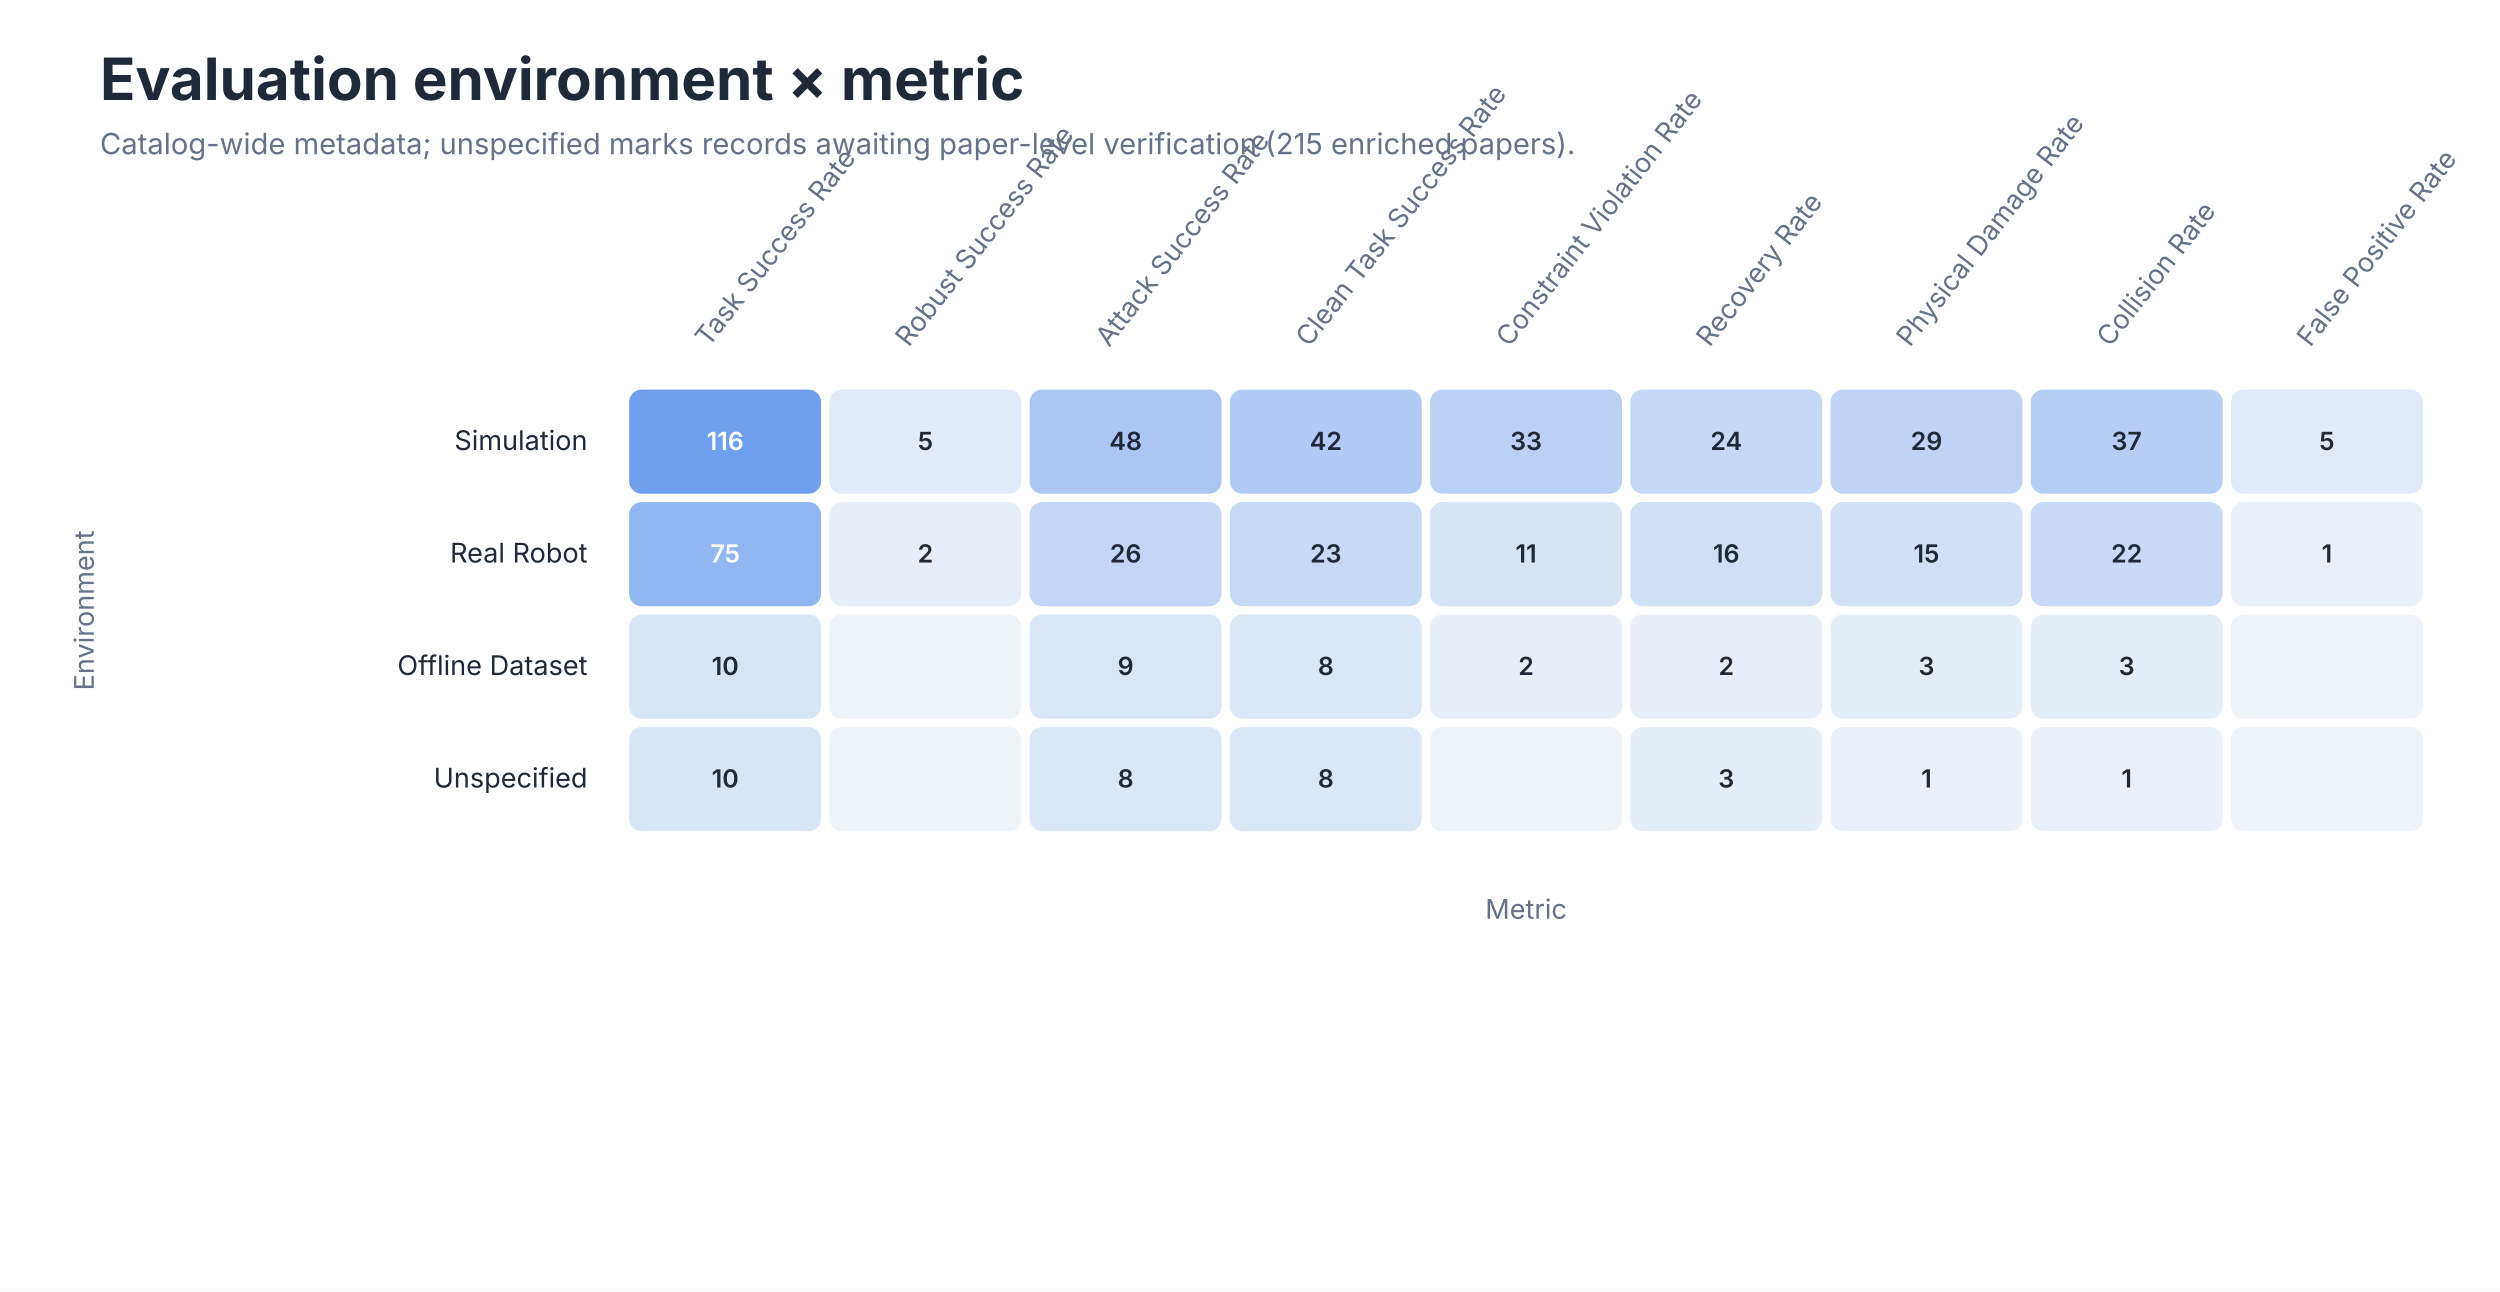
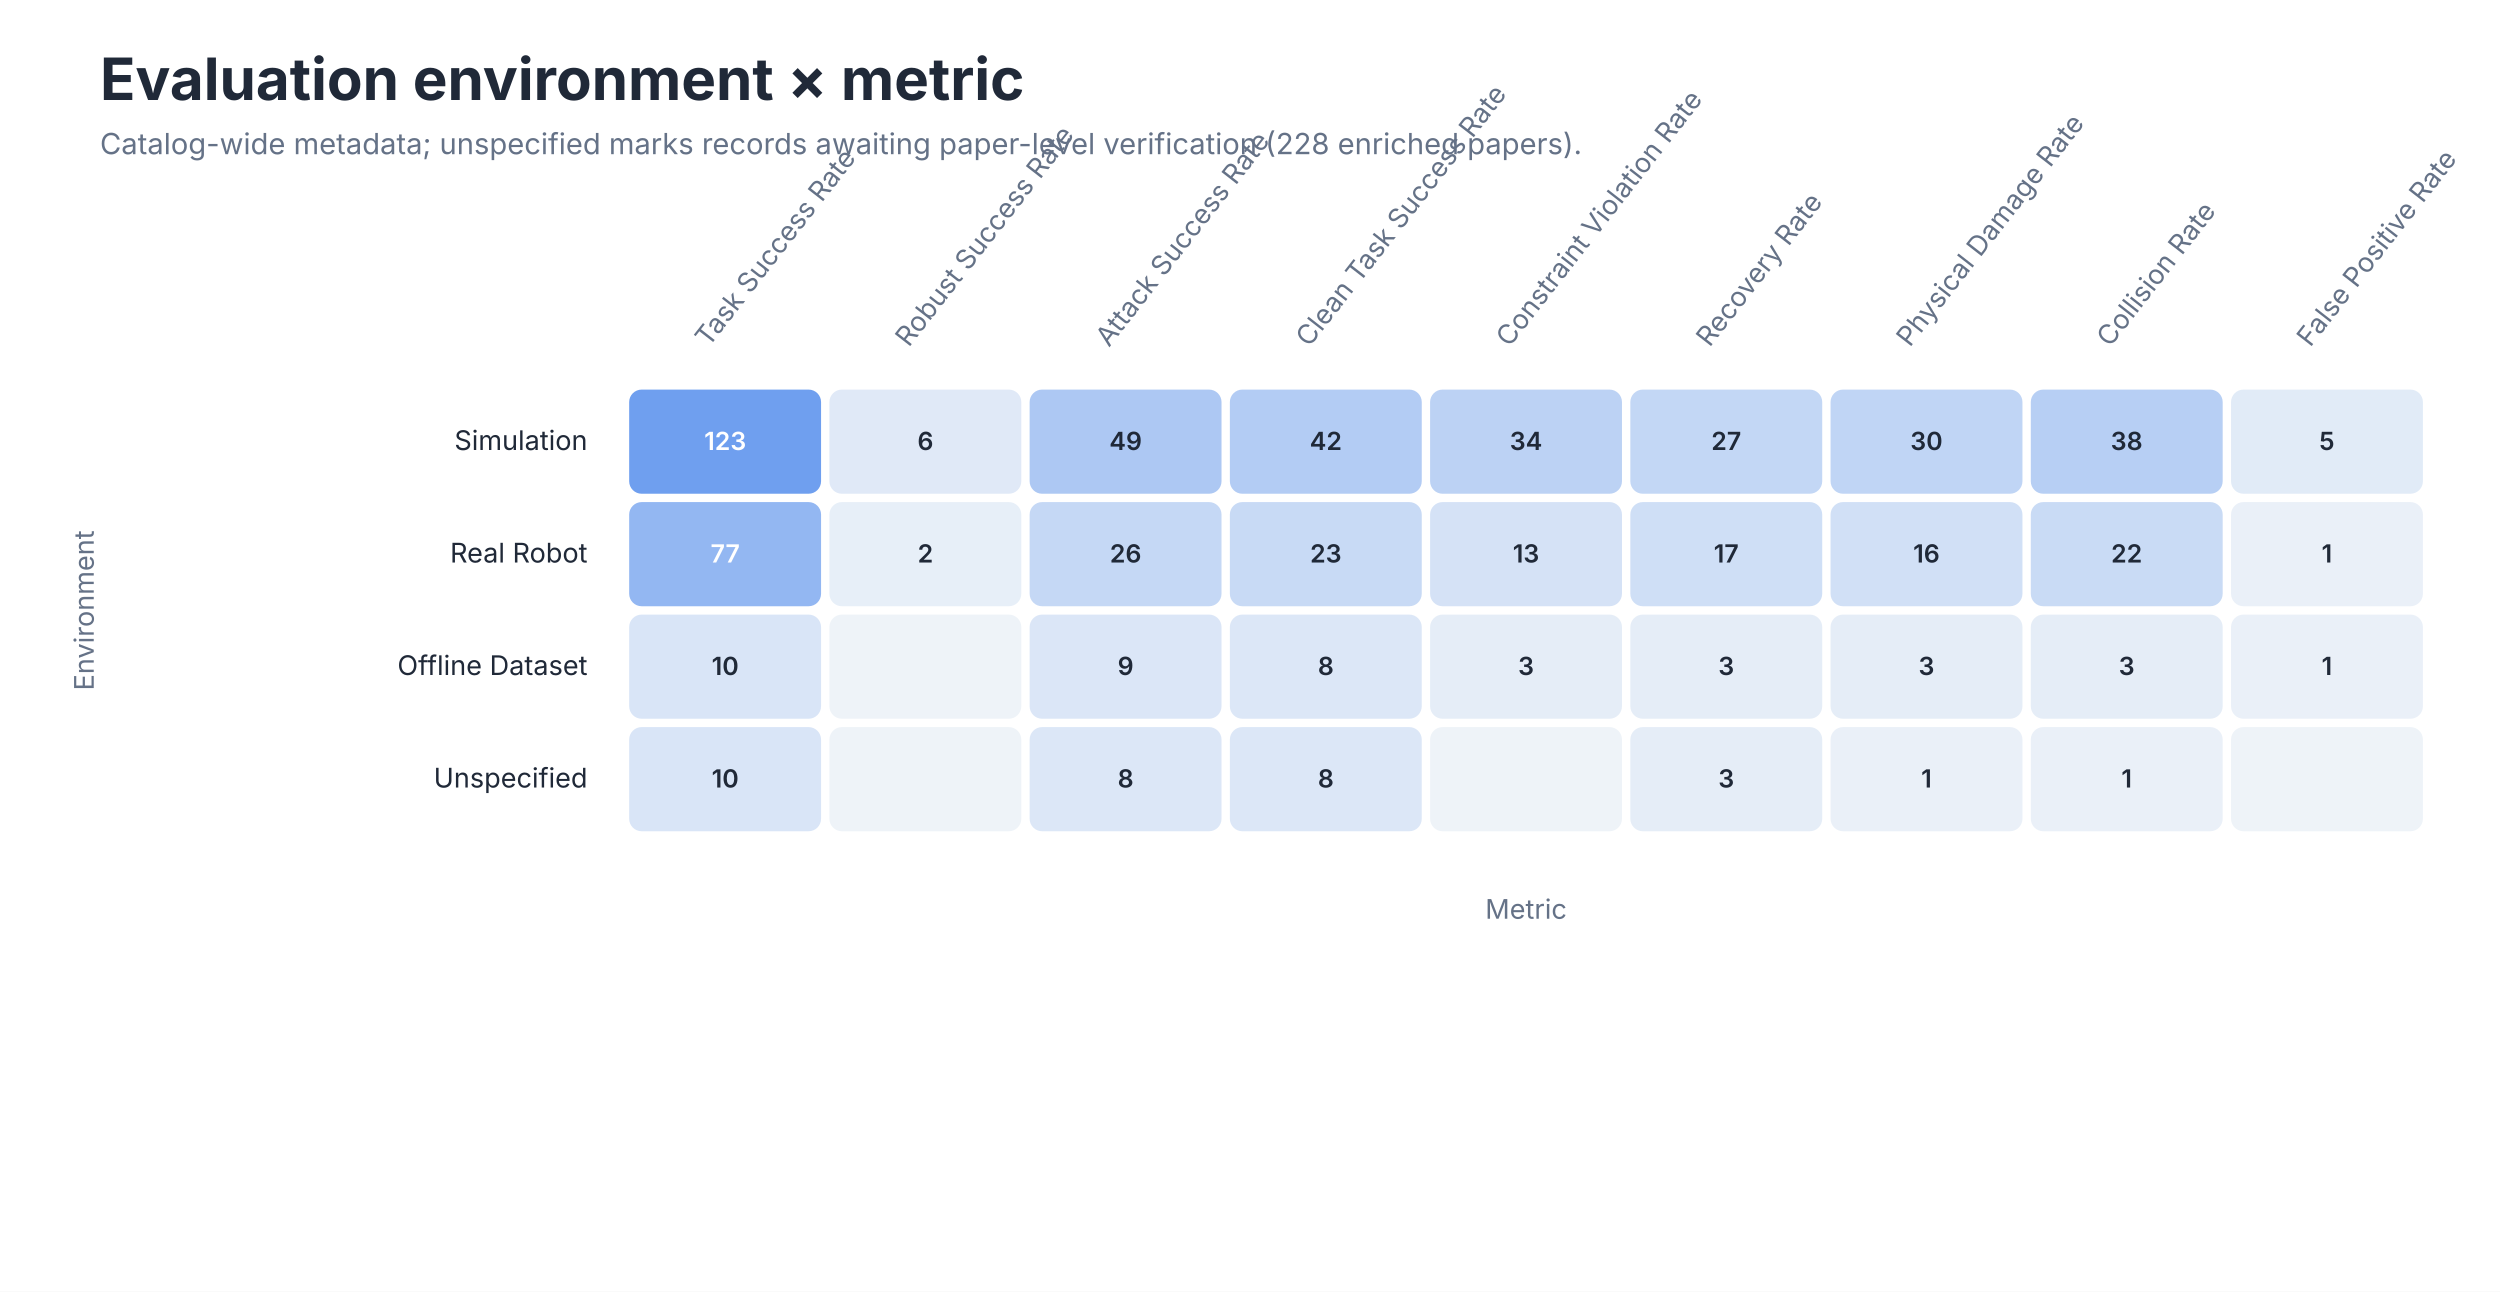
<svg xmlns="http://www.w3.org/2000/svg" role="img" aria-labelledby="title desc" viewBox="0 0 1200 620">
  <style>
text { font-family: -apple-system, BlinkMacSystemFont, 'Segoe UI', sans-serif; }
.title { font-size: 28px; font-weight: 650; fill: #202938; }
.subtitle { font-size: 14px; fill: #657287; }
.axis { font-size: 13px; fill: #657287; }
.label { font-size: 13px; fill: #202938; }
.small { font-size: 11px; fill: #657287; }
</style>
  <rect width="1200" height="620" fill="#FFFFFF" />
  <text class="title" x="48" y="48">Evaluation environment × metric</text>
-   <text class="subtitle" x="48" y="74">Catalog-wide metadata; unspecified marks records awaiting paper-level verification (215 enriched papers).</text>
+   <text class="subtitle" x="48" y="74">Catalog-wide metadata; unspecified marks records awaiting paper-level verification (228 enriched papers).</text>
  <text class="axis" text-anchor="start" transform="translate(340.1 167) rotate(-52)">Task Success Rate</text>
  <text class="axis" text-anchor="start" transform="translate(436.2 167) rotate(-52)">Robust Success Rate</text>
  <text class="axis" text-anchor="start" transform="translate(532.3 167) rotate(-52)">Attack Success Rate</text>
  <text class="axis" text-anchor="start" transform="translate(628.4 167) rotate(-52)">Clean Task Success Rate</text>
  <text class="axis" text-anchor="start" transform="translate(724.5 167) rotate(-52)">Constraint Violation Rate</text>
  <text class="axis" text-anchor="start" transform="translate(820.6 167) rotate(-52)">Recovery Rate</text>
  <text class="axis" text-anchor="start" transform="translate(916.7 167) rotate(-52)">Physical Damage Rate</text>
  <text class="axis" text-anchor="start" transform="translate(1012.8 167) rotate(-52)">Collision Rate</text>
  <text class="axis" text-anchor="start" transform="translate(1108.9 167) rotate(-52)">False Positive Rate</text>
  <text class="label" x="282" y="216.0" text-anchor="end">Simulation</text>
  <rect x="302.0" y="187" width="92.111" height="50" rx="6" fill="#6F9FEF" />
-   <text x="348.1" y="216.0" text-anchor="middle" font-size="12" font-weight="600" fill="#FFFFFF">116</text>
-   <rect x="398.111" y="187" width="92.111" height="50" rx="6" fill="#E1EAF7" />
-   <text x="444.2" y="216.0" text-anchor="middle" font-size="12" font-weight="600" fill="#202938">5</text>
-   <rect x="494.222" y="187" width="92.111" height="50" rx="6" fill="#ABC6F3" />
-   <text x="540.3" y="216.0" text-anchor="middle" font-size="12" font-weight="600" fill="#202938">48</text>
-   <rect x="590.333" y="187" width="92.111" height="50" rx="6" fill="#B1CBF4" />
+   <text x="348.1" y="216.0" text-anchor="middle" font-size="12" font-weight="600" fill="#FFFFFF">123</text>
+   <rect x="398.111" y="187" width="92.111" height="50" rx="6" fill="#E0E9F7" />
+   <text x="444.2" y="216.0" text-anchor="middle" font-size="12" font-weight="600" fill="#202938">6</text>
+   <rect x="494.222" y="187" width="92.111" height="50" rx="6" fill="#ADC8F3" />
+   <text x="540.3" y="216.0" text-anchor="middle" font-size="12" font-weight="600" fill="#202938">49</text>
+   <rect x="590.333" y="187" width="92.111" height="50" rx="6" fill="#B3CCF4" />
  <text x="636.4" y="216.0" text-anchor="middle" font-size="12" font-weight="600" fill="#202938">42</text>
-   <rect x="686.444" y="187" width="92.111" height="50" rx="6" fill="#BBD1F4" />
-   <text x="732.5" y="216.0" text-anchor="middle" font-size="12" font-weight="600" fill="#202938">33</text>
-   <rect x="782.556" y="187" width="92.111" height="50" rx="6" fill="#C5D8F5" />
-   <text x="828.6" y="216.0" text-anchor="middle" font-size="12" font-weight="600" fill="#202938">24</text>
-   <rect x="878.667" y="187" width="92.111" height="50" rx="6" fill="#BFD4F5" />
-   <text x="924.7" y="216.0" text-anchor="middle" font-size="12" font-weight="600" fill="#202938">29</text>
-   <rect x="974.778" y="187" width="92.111" height="50" rx="6" fill="#B6CEF4" />
-   <text x="1020.8" y="216.0" text-anchor="middle" font-size="12" font-weight="600" fill="#202938">37</text>
-   <rect x="1070.889" y="187" width="92.111" height="50" rx="6" fill="#E1EAF7" />
+   <rect x="686.444" y="187" width="92.111" height="50" rx="6" fill="#BCD2F4" />
+   <text x="732.5" y="216.0" text-anchor="middle" font-size="12" font-weight="600" fill="#202938">34</text>
+   <rect x="782.556" y="187" width="92.111" height="50" rx="6" fill="#C3D7F5" />
+   <text x="828.6" y="216.0" text-anchor="middle" font-size="12" font-weight="600" fill="#202938">27</text>
+   <rect x="878.667" y="187" width="92.111" height="50" rx="6" fill="#C0D5F5" />
+   <text x="924.7" y="216.0" text-anchor="middle" font-size="12" font-weight="600" fill="#202938">30</text>
+   <rect x="974.778" y="187" width="92.111" height="50" rx="6" fill="#B7CFF4" />
+   <text x="1020.8" y="216.0" text-anchor="middle" font-size="12" font-weight="600" fill="#202938">38</text>
+   <rect x="1070.889" y="187" width="92.111" height="50" rx="6" fill="#E1EBF7" />
  <text x="1116.9" y="216.0" text-anchor="middle" font-size="12" font-weight="600" fill="#202938">5</text>
  <text class="label" x="282" y="270.0" text-anchor="end">Real Robot</text>
-   <rect x="302.0" y="241" width="92.111" height="50" rx="6" fill="#91B6F1" />
-   <text x="348.1" y="270.0" text-anchor="middle" font-size="12" font-weight="600" fill="#FFFFFF">75</text>
-   <rect x="398.111" y="241" width="92.111" height="50" rx="6" fill="#E7EEF8" />
+   <rect x="302.0" y="241" width="92.111" height="50" rx="6" fill="#93B7F2" />
+   <text x="348.1" y="270.0" text-anchor="middle" font-size="12" font-weight="600" fill="#FFFFFF">77</text>
+   <rect x="398.111" y="241" width="92.111" height="50" rx="6" fill="#E7EFF8" />
  <text x="444.2" y="270.0" text-anchor="middle" font-size="12" font-weight="600" fill="#202938">2</text>
-   <rect x="494.222" y="241" width="92.111" height="50" rx="6" fill="#C3D6F5" />
+   <rect x="494.222" y="241" width="92.111" height="50" rx="6" fill="#C5D8F5" />
  <text x="540.3" y="270.0" text-anchor="middle" font-size="12" font-weight="600" fill="#202938">26</text>
-   <rect x="590.333" y="241" width="92.111" height="50" rx="6" fill="#C6D9F5" />
+   <rect x="590.333" y="241" width="92.111" height="50" rx="6" fill="#C8DAF5" />
  <text x="636.4" y="270.0" text-anchor="middle" font-size="12" font-weight="600" fill="#202938">23</text>
-   <rect x="686.444" y="241" width="92.111" height="50" rx="6" fill="#D7E4F6" />
-   <text x="732.5" y="270.0" text-anchor="middle" font-size="12" font-weight="600" fill="#202938">11</text>
+   <rect x="686.444" y="241" width="92.111" height="50" rx="6" fill="#D5E2F6" />
+   <text x="732.5" y="270.0" text-anchor="middle" font-size="12" font-weight="600" fill="#202938">13</text>
  <rect x="782.556" y="241" width="92.111" height="50" rx="6" fill="#CFDFF6" />
-   <text x="828.6" y="270.0" text-anchor="middle" font-size="12" font-weight="600" fill="#202938">16</text>
+   <text x="828.6" y="270.0" text-anchor="middle" font-size="12" font-weight="600" fill="#202938">17</text>
  <rect x="878.667" y="241" width="92.111" height="50" rx="6" fill="#D1E0F6" />
-   <text x="924.7" y="270.0" text-anchor="middle" font-size="12" font-weight="600" fill="#202938">15</text>
-   <rect x="974.778" y="241" width="92.111" height="50" rx="6" fill="#C8DAF5" />
+   <text x="924.7" y="270.0" text-anchor="middle" font-size="12" font-weight="600" fill="#202938">16</text>
+   <rect x="974.778" y="241" width="92.111" height="50" rx="6" fill="#C9DBF5" />
  <text x="1020.8" y="270.0" text-anchor="middle" font-size="12" font-weight="600" fill="#202938">22</text>
  <rect x="1070.889" y="241" width="92.111" height="50" rx="6" fill="#EAF0F8" />
  <text x="1116.9" y="270.0" text-anchor="middle" font-size="12" font-weight="600" fill="#202938">1</text>
  <text class="label" x="282" y="324.0" text-anchor="end">Offline Dataset</text>
-   <rect x="302.0" y="295" width="92.111" height="50" rx="6" fill="#D8E5F6" />
+   <rect x="302.0" y="295" width="92.111" height="50" rx="6" fill="#D9E5F7" />
  <text x="348.1" y="324.0" text-anchor="middle" font-size="12" font-weight="600" fill="#202938">10</text>
  <rect x="398.111" y="295" width="92.111" height="50" rx="6" fill="#EEF3F8" />
  <text x="444.2" y="324.0" text-anchor="middle" font-size="12" font-weight="600" fill="#202938" />
-   <rect x="494.222" y="295" width="92.111" height="50" rx="6" fill="#DAE6F7" />
+   <rect x="494.222" y="295" width="92.111" height="50" rx="6" fill="#DBE6F7" />
  <text x="540.3" y="324.0" text-anchor="middle" font-size="12" font-weight="600" fill="#202938">9</text>
-   <rect x="590.333" y="295" width="92.111" height="50" rx="6" fill="#DBE7F7" />
+   <rect x="590.333" y="295" width="92.111" height="50" rx="6" fill="#DCE7F7" />
  <text x="636.4" y="324.0" text-anchor="middle" font-size="12" font-weight="600" fill="#202938">8</text>
-   <rect x="686.444" y="295" width="92.111" height="50" rx="6" fill="#E7EEF8" />
-   <text x="732.5" y="324.0" text-anchor="middle" font-size="12" font-weight="600" fill="#202938">2</text>
-   <rect x="782.556" y="295" width="92.111" height="50" rx="6" fill="#E7EEF8" />
-   <text x="828.6" y="324.0" text-anchor="middle" font-size="12" font-weight="600" fill="#202938">2</text>
+   <rect x="686.444" y="295" width="92.111" height="50" rx="6" fill="#E5EDF7" />
+   <text x="732.5" y="324.0" text-anchor="middle" font-size="12" font-weight="600" fill="#202938">3</text>
+   <rect x="782.556" y="295" width="92.111" height="50" rx="6" fill="#E5EDF7" />
+   <text x="828.6" y="324.0" text-anchor="middle" font-size="12" font-weight="600" fill="#202938">3</text>
  <rect x="878.667" y="295" width="92.111" height="50" rx="6" fill="#E5EDF7" />
  <text x="924.7" y="324.0" text-anchor="middle" font-size="12" font-weight="600" fill="#202938">3</text>
  <rect x="974.778" y="295" width="92.111" height="50" rx="6" fill="#E5EDF7" />
  <text x="1020.8" y="324.0" text-anchor="middle" font-size="12" font-weight="600" fill="#202938">3</text>
-   <rect x="1070.889" y="295" width="92.111" height="50" rx="6" fill="#EEF3F8" />
-   <text x="1116.9" y="324.0" text-anchor="middle" font-size="12" font-weight="600" fill="#202938" />
+   <rect x="1070.889" y="295" width="92.111" height="50" rx="6" fill="#EAF0F8" />
+   <text x="1116.9" y="324.0" text-anchor="middle" font-size="12" font-weight="600" fill="#202938">1</text>
  <text class="label" x="282" y="378.0" text-anchor="end">Unspecified</text>
-   <rect x="302.0" y="349" width="92.111" height="50" rx="6" fill="#D8E5F6" />
+   <rect x="302.0" y="349" width="92.111" height="50" rx="6" fill="#D9E5F7" />
  <text x="348.1" y="378.0" text-anchor="middle" font-size="12" font-weight="600" fill="#202938">10</text>
  <rect x="398.111" y="349" width="92.111" height="50" rx="6" fill="#EEF3F8" />
  <text x="444.2" y="378.0" text-anchor="middle" font-size="12" font-weight="600" fill="#202938" />
-   <rect x="494.222" y="349" width="92.111" height="50" rx="6" fill="#DBE7F7" />
+   <rect x="494.222" y="349" width="92.111" height="50" rx="6" fill="#DCE7F7" />
  <text x="540.3" y="378.0" text-anchor="middle" font-size="12" font-weight="600" fill="#202938">8</text>
-   <rect x="590.333" y="349" width="92.111" height="50" rx="6" fill="#DBE7F7" />
+   <rect x="590.333" y="349" width="92.111" height="50" rx="6" fill="#DCE7F7" />
  <text x="636.4" y="378.0" text-anchor="middle" font-size="12" font-weight="600" fill="#202938">8</text>
  <rect x="686.444" y="349" width="92.111" height="50" rx="6" fill="#EEF3F8" />
  <text x="732.5" y="378.0" text-anchor="middle" font-size="12" font-weight="600" fill="#202938" />
  <rect x="782.556" y="349" width="92.111" height="50" rx="6" fill="#E5EDF7" />
  <text x="828.6" y="378.0" text-anchor="middle" font-size="12" font-weight="600" fill="#202938">3</text>
  <rect x="878.667" y="349" width="92.111" height="50" rx="6" fill="#EAF0F8" />
  <text x="924.7" y="378.0" text-anchor="middle" font-size="12" font-weight="600" fill="#202938">1</text>
  <rect x="974.778" y="349" width="92.111" height="50" rx="6" fill="#EAF0F8" />
  <text x="1020.8" y="378.0" text-anchor="middle" font-size="12" font-weight="600" fill="#202938">1</text>
  <rect x="1070.889" y="349" width="92.111" height="50" rx="6" fill="#EEF3F8" />
  <text x="1116.9" y="378.0" text-anchor="middle" font-size="12" font-weight="600" fill="#202938" />
  <text class="axis" x="732.5" y="441" text-anchor="middle">Metric</text>
  <text class="axis" transform="translate(45 293.0) rotate(-90)" text-anchor="middle">Environment</text>
</svg>
